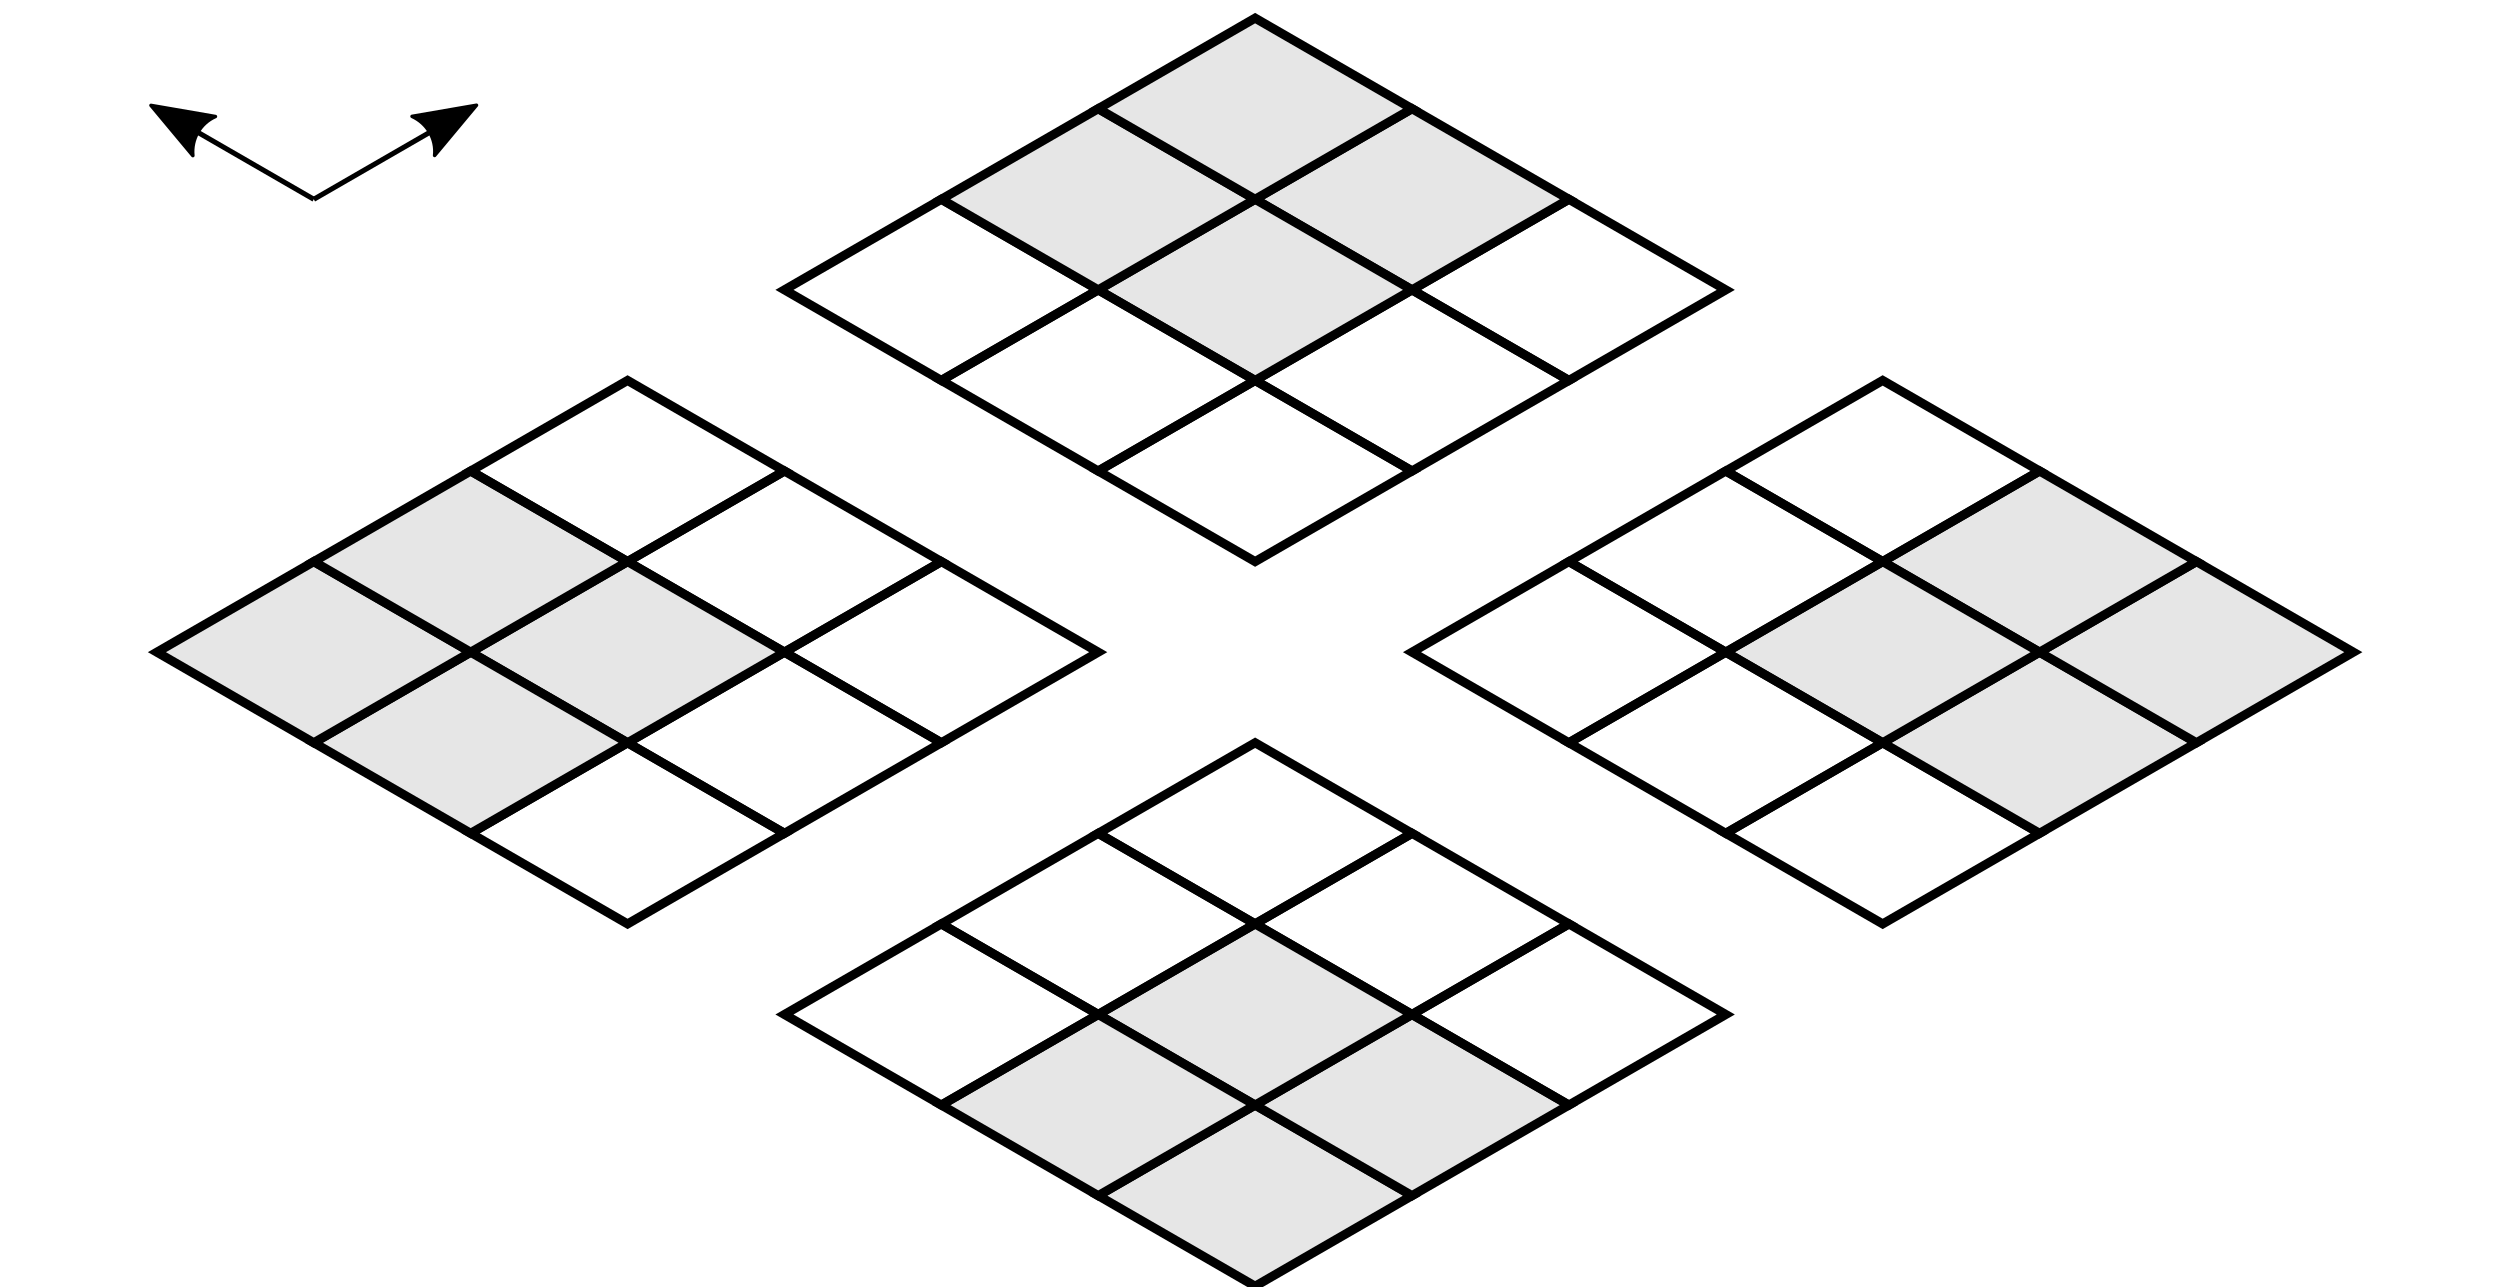
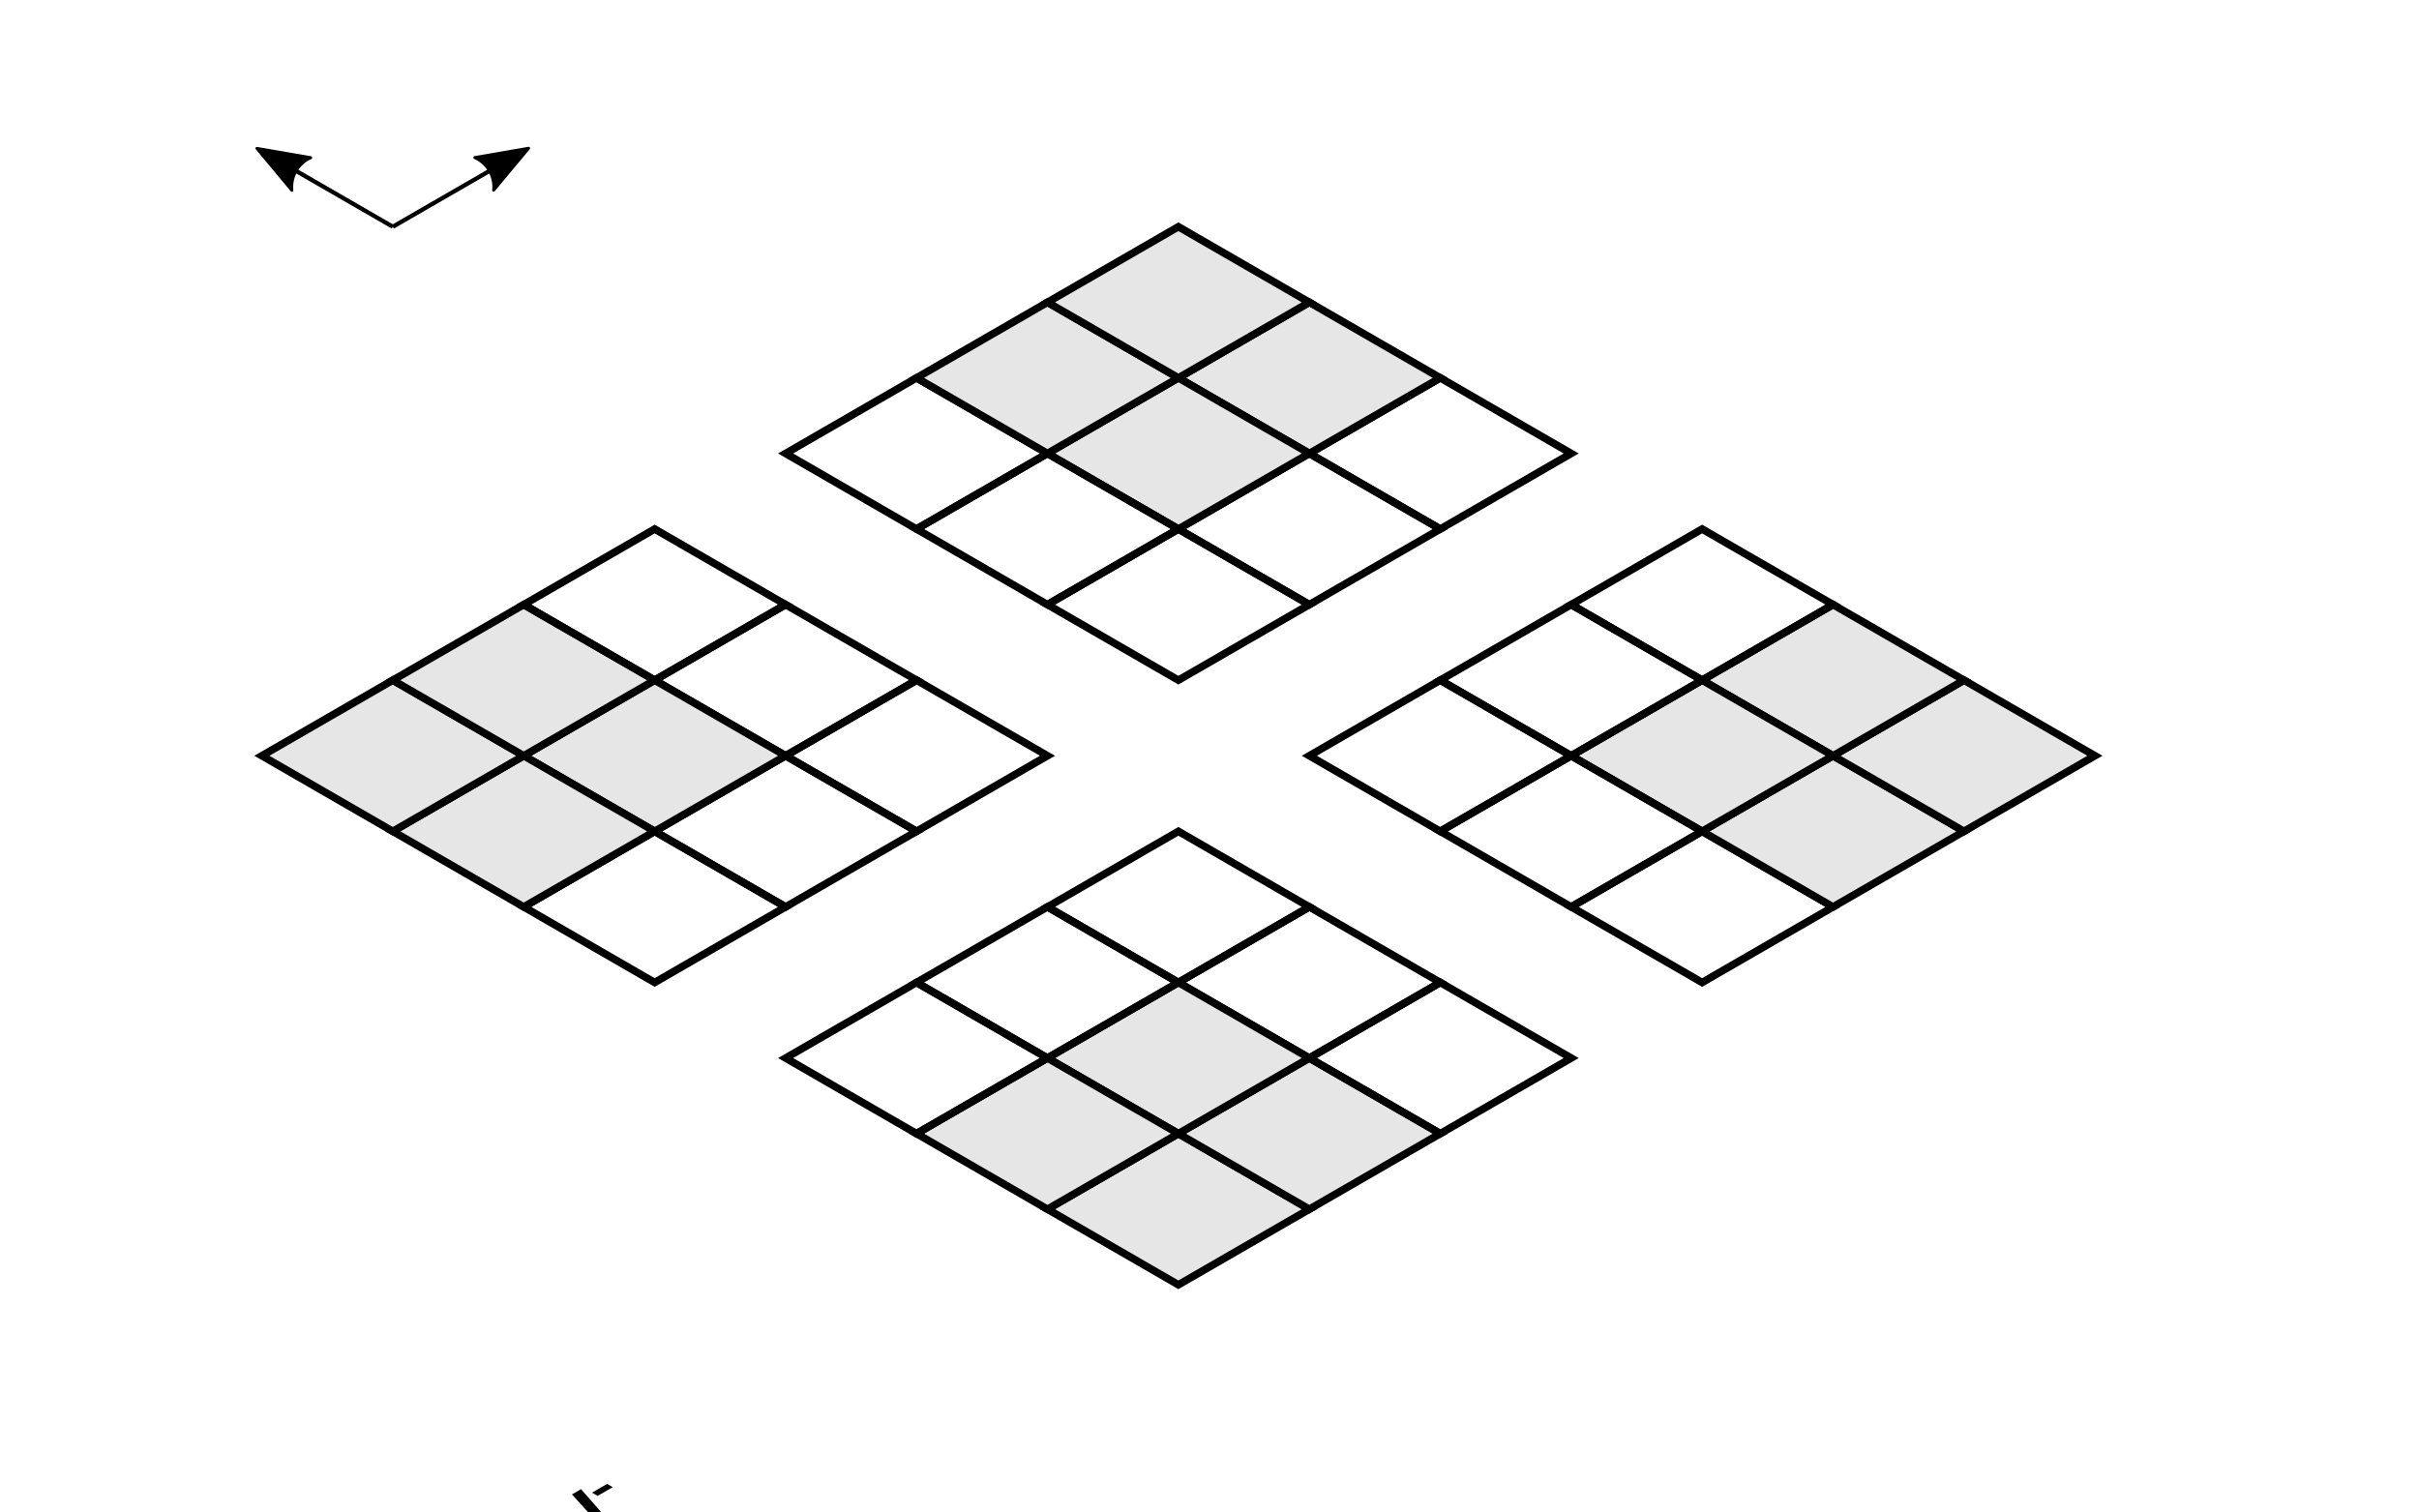
- <svg xmlns="http://www.w3.org/2000/svg" width="138mm" height="71mm" viewBox="0 0 488.976 251.575" id="svg4174" version="1.1">
+ <svg xmlns="http://www.w3.org/2000/svg" width="160mm" height="100mm" viewBox="0 0 566.929 354.331" id="svg4174" version="1.1">
  <defs id="defs4176">
    <marker orient="auto" refY="0" refX="0" id="Arrow2Lend" style="overflow:visible">
      <path id="path4451" style="fill:#000000;fill-opacity:1;fill-rule:evenodd;stroke:#000000;stroke-width:0.625;stroke-linejoin:round;stroke-opacity:1" d="M 8.719,4.034 -2.207,0.016 8.719,-4.002 c -1.745,2.372 -1.735,5.617 -6e-7,8.035 z" transform="matrix(-1.1,0,0,-1.1,-1.1,0)" />
    </marker>
    <marker orient="auto" refY="0" refX="0" id="Arrow2Lend-0" style="overflow:visible">
      <path id="path4451-8" style="fill:#000000;fill-opacity:1;fill-rule:evenodd;stroke:#000000;stroke-width:0.625;stroke-linejoin:round;stroke-opacity:1" d="M 8.719,4.034 -2.207,0.016 8.719,-4.002 c -1.745,2.372 -1.735,5.617 -6e-7,8.035 z" transform="matrix(-1.1,0,0,-1.1,-1.1,0)" />
    </marker>
  </defs>
-   <g id="layer1" transform="translate(0,-800.7874)">
-     <flowRoot xml:space="preserve" id="flowRoot4207" style="font-style:normal;font-weight:normal;font-size:40px;line-height:125%;font-family:sans-serif;text-align:center;letter-spacing:0px;word-spacing:0px;writing-mode:lr-tb;text-anchor:middle;fill:#000000;fill-opacity:1;stroke:none;stroke-width:1px;stroke-linecap:butt;stroke-linejoin:miter;stroke-opacity:1" transform="translate(61.37188,70.86613)">
+   <g id="layer1" transform="translate(0,-698.0315)">
+     <flowRoot xml:space="preserve" id="flowRoot4207" style="font-style:normal;font-weight:normal;font-size:40px;line-height:125%;font-family:sans-serif;text-align:center;letter-spacing:0px;word-spacing:0px;writing-mode:lr-tb;text-anchor:middle;fill:#000000;fill-opacity:1;stroke:none;stroke-width:1px;stroke-linecap:butt;stroke-linejoin:miter;stroke-opacity:1" transform="translate(92.05781,17.71653)">
      <flowRegion id="flowRegion4209">
        <rect id="rect4211" width="70.866" height="70.866" x="212.598" y="910.63" />
      </flowRegion>
      <flowPara id="flowPara4213" />
    </flowRoot>
-     <flowRoot xml:space="preserve" id="flowRoot4233" style="font-style:normal;font-weight:normal;font-size:15px;line-height:125%;font-family:sans-serif;text-align:center;letter-spacing:0px;word-spacing:0px;writing-mode:lr-tb;text-anchor:middle;fill:#000000;fill-opacity:1;stroke:none;stroke-width:1px;stroke-linecap:butt;stroke-linejoin:miter;stroke-opacity:1" transform="translate(61.37188,70.86613)">
+     <flowRoot xml:space="preserve" id="flowRoot4233" style="font-style:normal;font-weight:normal;font-size:15px;line-height:125%;font-family:sans-serif;text-align:center;letter-spacing:0px;word-spacing:0px;writing-mode:lr-tb;text-anchor:middle;fill:#000000;fill-opacity:1;stroke:none;stroke-width:1px;stroke-linecap:butt;stroke-linejoin:miter;stroke-opacity:1" transform="translate(92.05781,17.71653)">
      <flowRegion id="flowRegion4235">
        <rect id="rect4237" width="106.299" height="70.866" x="212.598" y="839.764" style="font-size:15px" />
      </flowRegion>
      <flowPara id="flowPara4239" />
    </flowRoot>
-     <flowRoot xml:space="preserve" id="flowRoot4245" style="font-style:normal;font-weight:normal;font-size:15px;line-height:125%;font-family:sans-serif;text-align:center;letter-spacing:0px;word-spacing:0px;writing-mode:lr-tb;text-anchor:middle;fill:#000000;fill-opacity:1;stroke:none;stroke-width:1px;stroke-linecap:butt;stroke-linejoin:miter;stroke-opacity:1" transform="translate(61.37188,70.86613)">
+     <flowRoot xml:space="preserve" id="flowRoot4245" style="font-style:normal;font-weight:normal;font-size:15px;line-height:125%;font-family:sans-serif;text-align:center;letter-spacing:0px;word-spacing:0px;writing-mode:lr-tb;text-anchor:middle;fill:#000000;fill-opacity:1;stroke:none;stroke-width:1px;stroke-linecap:butt;stroke-linejoin:miter;stroke-opacity:1" transform="translate(92.05781,17.71653)">
      <flowRegion id="flowRegion4247">
        <rect id="rect4249" width="92.058" height="88.583" x="245.488" y="839.764" style="font-size:15px" />
      </flowRegion>
      <flowPara id="flowPara4251" />
    </flowRoot>
-     <g id="g4385" transform="translate(92.05782,-124.0158)">
-       <g id="g4861-94" transform="translate(-337.5453,17.71654)">
-         <g id="g4400" transform="translate(-230.1446,434.0552)">
-           <path id="path4424" d="m 537.004,512.008 c 30.686,-17.717 30.686,-17.717 30.686,-17.717" style="fill:none;fill-rule:evenodd;stroke:#000000;stroke-width:0.999;stroke-linecap:butt;stroke-linejoin:miter;stroke-miterlimit:4;stroke-dasharray:none;stroke-opacity:1;marker-end:url(#Arrow2Lend)" />
-           <path id="path4424-8" d="M 537.004,512.008 506.318,494.291" style="fill:none;fill-rule:evenodd;stroke:#000000;stroke-width:0.999;stroke-linecap:butt;stroke-linejoin:miter;stroke-miterlimit:4;stroke-dasharray:none;stroke-opacity:1;marker-end:url(#Arrow2Lend-0)" />
-           <flowRoot transform="matrix(0.8660254,-0.5,1,0.5773503,-466.9056,142.44)" style="font-style:normal;font-weight:normal;font-size:40px;line-height:125%;font-family:sans-serif;text-align:center;letter-spacing:0px;word-spacing:0px;writing-mode:lr-tb;text-anchor:middle;fill:#000000;fill-opacity:1;stroke:none;stroke-width:1px;stroke-linecap:butt;stroke-linejoin:miter;stroke-opacity:1" id="flowRoot4253-18-58-07-8-9-5" xml:space="preserve">
-             <flowRegion id="flowRegion4255-964-6-5-6-35-7">
-               <rect y="822.047" x="214.802" height="35.433" width="61.372" id="rect4257-33-2-870-8-70-4" />
-             </flowRegion>
-             <flowPara style="font-size:15px" id="flowPara4259-38-84-4-38-81-1">X<flowSpan id="flowSpan4471-85" style="font-size:65%;baseline-shift:sub" />
-             </flowPara>
-           </flowRoot>
-           <flowRoot transform="matrix(0.8660254,-0.5,1,0.5773503,-547.3188,142.44)" style="font-style:normal;font-weight:normal;font-size:40px;line-height:125%;font-family:sans-serif;text-align:center;letter-spacing:0px;word-spacing:0px;writing-mode:lr-tb;text-anchor:middle;fill:#000000;fill-opacity:1;stroke:none;stroke-width:1px;stroke-linecap:butt;stroke-linejoin:miter;stroke-opacity:1" id="flowRoot4253-18-58-07-8-9-5-9" xml:space="preserve">
-             <flowRegion id="flowRegion4255-964-6-5-6-35-7-7">
-               <rect y="822.047" x="214.802" height="35.433" width="61.372" id="rect4257-33-2-870-8-70-4-5" />
-             </flowRegion>
-             <flowPara style="font-size:15px" id="flowPara4259-38-84-4-38-81-1-3">Y</flowPara>
-           </flowRoot>
-         </g>
-       </g>
+     <g id="g4429" transform="translate(1.728095e-5,-35.43307)">
+       <path id="path4424" d="m 92.058,786.614 c 30.686,-17.717 30.686,-17.717 30.686,-17.717" style="fill:none;fill-rule:evenodd;stroke:#000000;stroke-width:0.999;stroke-linecap:butt;stroke-linejoin:miter;stroke-miterlimit:4;stroke-dasharray:none;stroke-opacity:1;marker-end:url(#Arrow2Lend)" />
+       <path id="path4424-8" d="M 92.058,786.614 61.372,768.898" style="fill:none;fill-rule:evenodd;stroke:#000000;stroke-width:0.999;stroke-linecap:butt;stroke-linejoin:miter;stroke-miterlimit:4;stroke-dasharray:none;stroke-opacity:1;marker-end:url(#Arrow2Lend-0)" />
+       <flowRoot transform="matrix(0.8660254,-0.5,1,0.5773503,-911.8517,417.0463)" style="font-style:normal;font-weight:normal;font-size:40px;line-height:125%;font-family:sans-serif;text-align:center;letter-spacing:0px;word-spacing:0px;writing-mode:lr-tb;text-anchor:middle;fill:#000000;fill-opacity:1;stroke:none;stroke-width:1px;stroke-linecap:butt;stroke-linejoin:miter;stroke-opacity:1" id="flowRoot4253-18-58-07-8-9-5" xml:space="preserve">
+         <flowRegion id="flowRegion4255-964-6-5-6-35-7">
+           <rect y="822.047" x="214.802" height="35.433" width="61.372" id="rect4257-33-2-870-8-70-4" />
+         </flowRegion>
+         <flowPara style="font-size:15px" id="flowPara4259-38-84-4-38-81-1">X<flowSpan id="flowSpan4471-85" style="font-size:65%;baseline-shift:sub" />
+         </flowPara>
+       </flowRoot>
+       <flowRoot transform="matrix(0.8660254,-0.5,1,0.5773503,-992.265,417.0463)" style="font-style:normal;font-weight:normal;font-size:40px;line-height:125%;font-family:sans-serif;text-align:center;letter-spacing:0px;word-spacing:0px;writing-mode:lr-tb;text-anchor:middle;fill:#000000;fill-opacity:1;stroke:none;stroke-width:1px;stroke-linecap:butt;stroke-linejoin:miter;stroke-opacity:1" id="flowRoot4253-18-58-07-8-9-5-9" xml:space="preserve">
+         <flowRegion id="flowRegion4255-964-6-5-6-35-7-7">
+           <rect y="822.047" x="214.802" height="35.433" width="61.372" id="rect4257-33-2-870-8-70-4-5" />
+         </flowRegion>
+         <flowPara style="font-size:15px" id="flowPara4259-38-84-4-38-81-1-3">Y</flowPara>
+       </flowRoot>
    </g>
-     <g id="g4303" transform="translate(-122.7438,531.4961)">
+     <text transform="matrix(0.8660254,-0.5,1,0.5773503,0,0)" id="text4251" y="824.8" x="-534.088" style="font-style:normal;font-weight:normal;font-size:40px;line-height:125%;font-family:sans-serif;text-align:center;letter-spacing:0px;word-spacing:0px;writing-mode:lr-tb;text-anchor:middle;fill:#000000;fill-opacity:1;stroke:none;stroke-width:1px;stroke-linecap:butt;stroke-linejoin:miter;stroke-opacity:1" xml:space="preserve">
+       <tspan y="824.8" x="-534.088" id="tspan4253">o<tspan id="tspan4303" style="font-size:65%;baseline-shift:sub">x<tspan id="tspan4305" style="font-size:65%;baseline-shift:super">+</tspan>y<tspan id="tspan4307" style="font-size:65%;baseline-shift:super">+</tspan>
+         </tspan>
+       </tspan>
+     </text>
+     <text transform="matrix(0.8660254,-0.5,1,0.5773503,0,0)" id="text4255" y="972.512" x="-531.513" style="font-style:normal;font-weight:normal;font-size:40px;line-height:125%;font-family:sans-serif;text-align:center;letter-spacing:0px;word-spacing:0px;writing-mode:lr-tb;text-anchor:middle;fill:#000000;fill-opacity:1;stroke:none;stroke-width:1px;stroke-linecap:butt;stroke-linejoin:miter;stroke-opacity:1" xml:space="preserve">
+       <tspan y="972.512" x="-531.513" id="tspan4257">o<tspan id="tspan4291" style="font-size:65%;baseline-shift:sub">x<tspan id="tspan4293" style="font-size:65%;baseline-shift:super">+</tspan>y<tspan id="tspan4295" style="font-size:65%;baseline-shift:super">-</tspan>
+         </tspan>
+       </tspan>
+     </text>
+     <text transform="matrix(0.8660254,-0.5,1,0.5773503,0,0)" id="text4259" y="830.233" x="-897.262" style="font-style:normal;font-weight:normal;font-size:40px;line-height:125%;font-family:sans-serif;text-align:center;letter-spacing:0px;word-spacing:0px;writing-mode:lr-tb;text-anchor:middle;fill:#000000;fill-opacity:1;stroke:none;stroke-width:1px;stroke-linecap:butt;stroke-linejoin:miter;stroke-opacity:1" xml:space="preserve">
+       <tspan y="830.233" x="-897.262" id="tspan4261">o<tspan id="tspan4297" style="font-size:65%;baseline-shift:sub">x<tspan id="tspan4299" style="font-size:65%;baseline-shift:super">-</tspan>y<tspan id="tspan4301" style="font-size:65%;baseline-shift:super">+</tspan>
+         </tspan>
+       </tspan>
+     </text>
+     <text transform="matrix(0.8660254,-0.5,1,0.5773503,0,0)" id="text4263" y="983.662" x="-901.289" style="font-style:normal;font-weight:normal;font-size:40px;line-height:125%;font-family:sans-serif;text-align:center;letter-spacing:0px;word-spacing:0px;writing-mode:lr-tb;text-anchor:middle;fill:#000000;fill-opacity:1;stroke:none;stroke-width:1px;stroke-linecap:butt;stroke-linejoin:miter;stroke-opacity:1" xml:space="preserve">
+       <tspan y="983.662" x="-901.289" id="tspan4265">o<tspan id="tspan4267" style="font-size:65%;baseline-shift:sub">x<tspan id="tspan4269" style="font-size:65%;baseline-shift:super">-</tspan>y<tspan id="tspan4279" style="font-size:65%;baseline-shift:super">-</tspan>
+         </tspan>
+       </tspan>
+     </text>
+     <g id="g4303" transform="translate(-92.05783,478.3465)">
      <path id="path4243-3-2-91-88-5-7" d="m 368.231,379.134 30.686,-17.717 -30.686,-17.717 -30.686,17.717 z" style="fill:none;fill-rule:evenodd;stroke:#000000;stroke-width:1.772;stroke-linecap:square;stroke-linejoin:miter;stroke-miterlimit:4;stroke-dasharray:none;stroke-opacity:1" />
      <path id="path4243-3-2-91-88-5-7-0" d="m 398.917,361.417 30.686,-17.717 -30.686,-17.717 -30.686,17.717 z" style="fill:none;fill-rule:evenodd;stroke:#000000;stroke-width:1.772;stroke-linecap:square;stroke-linejoin:miter;stroke-miterlimit:4;stroke-dasharray:none;stroke-opacity:1" />
      <path id="path4243-3-2-91-88-5-7-3" d="m 429.603,343.701 30.686,-17.717 -30.686,-17.717 -30.686,17.717 z" style="fill:none;fill-rule:evenodd;stroke:#000000;stroke-width:1.772;stroke-linecap:square;stroke-linejoin:miter;stroke-miterlimit:4;stroke-dasharray:none;stroke-opacity:1" />
      <path id="path4243-3-2-91-88-5-7-09" d="m 398.917,325.984 30.686,-17.717 -30.686,-17.717 -30.686,17.717 z" style="fill:#e6e6e6;fill-opacity:1;fill-rule:evenodd;stroke:#000000;stroke-width:1.772;stroke-linecap:square;stroke-linejoin:miter;stroke-miterlimit:4;stroke-dasharray:none;stroke-opacity:1" />
      <path id="path4243-3-2-91-88-5-7-2" d="m 368.231,343.701 30.686,-17.717 -30.686,-17.717 -30.686,17.717 z" style="fill:#e6e6e6;fill-opacity:1;fill-rule:evenodd;stroke:#000000;stroke-width:1.772;stroke-linecap:square;stroke-linejoin:miter;stroke-miterlimit:4;stroke-dasharray:none;stroke-opacity:1" />
      <path id="path4243-3-2-91-88-5-7-5" d="m 337.545,361.417 30.686,-17.717 -30.686,-17.717 -30.686,17.717 z" style="fill:none;fill-rule:evenodd;stroke:#000000;stroke-width:1.772;stroke-linecap:square;stroke-linejoin:miter;stroke-miterlimit:4;stroke-dasharray:none;stroke-opacity:1" />
      <path id="path4243-3-2-91-88-5-7-4" d="m 306.859,343.701 30.686,-17.717 -30.686,-17.717 -30.686,17.717 z" style="fill:none;fill-rule:evenodd;stroke:#000000;stroke-width:1.772;stroke-linecap:square;stroke-linejoin:miter;stroke-miterlimit:4;stroke-dasharray:none;stroke-opacity:1" />
      <path id="path4243-3-2-91-88-5-7-05" d="m 337.545,325.984 30.686,-17.717 -30.686,-17.717 -30.686,17.717 z" style="fill:#e6e6e6;fill-opacity:1;fill-rule:evenodd;stroke:#000000;stroke-width:1.772;stroke-linecap:square;stroke-linejoin:miter;stroke-miterlimit:4;stroke-dasharray:none;stroke-opacity:1" />
      <path id="path4243-3-2-91-88-5-7-9" d="m 368.231,308.268 30.686,-17.717 -30.686,-17.717 -30.686,17.717 z" style="fill:#e6e6e6;fill-opacity:1;fill-rule:evenodd;stroke:#000000;stroke-width:1.772;stroke-linecap:square;stroke-linejoin:miter;stroke-miterlimit:4;stroke-dasharray:none;stroke-opacity:1" />
    </g>
-     <g id="g4314" transform="translate(-2.6233572e-7,602.3622)">
+     <g id="g4314" transform="translate(30.68594,549.2126)">
      <path id="path4243-3-2-91-88-5-7-46" d="M 122.744,379.134 153.43,361.417 122.744,343.701 92.058,361.417 Z" style="fill:none;fill-rule:evenodd;stroke:#000000;stroke-width:1.772;stroke-linecap:square;stroke-linejoin:miter;stroke-miterlimit:4;stroke-dasharray:none;stroke-opacity:1" />
      <path id="path4243-3-2-91-88-5-7-0-9" d="m 153.43,361.417 30.686,-17.717 -30.686,-17.717 -30.686,17.717 z" style="fill:none;fill-rule:evenodd;stroke:#000000;stroke-width:1.772;stroke-linecap:square;stroke-linejoin:miter;stroke-miterlimit:4;stroke-dasharray:none;stroke-opacity:1" />
      <path id="path4243-3-2-91-88-5-7-3-2" d="m 184.116,343.701 30.686,-17.717 -30.686,-17.717 -30.686,17.717 z" style="fill:none;fill-rule:evenodd;stroke:#000000;stroke-width:1.772;stroke-linecap:square;stroke-linejoin:miter;stroke-miterlimit:4;stroke-dasharray:none;stroke-opacity:1" />
      <path id="path4243-3-2-91-88-5-7-09-2" d="m 153.43,325.984 30.686,-17.717 -30.686,-17.717 -30.686,17.717 z" style="fill:none;fill-rule:evenodd;stroke:#000000;stroke-width:1.772;stroke-linecap:square;stroke-linejoin:miter;stroke-miterlimit:4;stroke-dasharray:none;stroke-opacity:1" />
      <path id="path4243-3-2-91-88-5-7-2-4" d="M 122.744,343.701 153.43,325.984 122.744,308.268 92.058,325.984 Z" style="fill:#e6e6e6;fill-opacity:1;fill-rule:evenodd;stroke:#000000;stroke-width:1.772;stroke-linecap:square;stroke-linejoin:miter;stroke-miterlimit:4;stroke-dasharray:none;stroke-opacity:1" />
      <path id="path4243-3-2-91-88-5-7-5-7" d="M 92.058,361.417 122.744,343.701 92.058,325.984 61.372,343.701 Z" style="fill:#e6e6e6;fill-opacity:1;fill-rule:evenodd;stroke:#000000;stroke-width:1.772;stroke-linecap:square;stroke-linejoin:miter;stroke-miterlimit:4;stroke-dasharray:none;stroke-opacity:1" />
      <path id="path4243-3-2-91-88-5-7-4-7" d="m 61.372,343.701 30.686,-17.717 -30.686,-17.717 -30.686,17.717 z" style="fill:#e6e6e6;fill-opacity:1;fill-rule:evenodd;stroke:#000000;stroke-width:1.772;stroke-linecap:square;stroke-linejoin:miter;stroke-miterlimit:4;stroke-dasharray:none;stroke-opacity:1" />
      <path id="path4243-3-2-91-88-5-7-05-5" d="M 92.058,325.984 122.744,308.268 92.058,290.551 61.372,308.268 Z" style="fill:#e6e6e6;fill-opacity:1;fill-rule:evenodd;stroke:#000000;stroke-width:1.772;stroke-linecap:square;stroke-linejoin:miter;stroke-miterlimit:4;stroke-dasharray:none;stroke-opacity:1" />
      <path id="path4243-3-2-91-88-5-7-9-4" d="M 122.744,308.268 153.43,290.551 122.744,272.835 92.058,290.551 Z" style="fill:none;fill-rule:evenodd;stroke:#000000;stroke-width:1.772;stroke-linecap:square;stroke-linejoin:miter;stroke-miterlimit:4;stroke-dasharray:none;stroke-opacity:1" />
    </g>
-     <g id="g4292" transform="translate(-1.2623357e-6,744.0945)">
+     <g id="g4292" transform="translate(30.68593,690.9449)">
      <path id="path4243-3-2-91-88-5-7-8" d="m 368.231,237.402 30.686,-17.717 -30.686,-17.717 -30.686,17.717 z" style="fill:none;fill-rule:evenodd;stroke:#000000;stroke-width:1.772;stroke-linecap:square;stroke-linejoin:miter;stroke-miterlimit:4;stroke-dasharray:none;stroke-opacity:1" />
      <path id="path4243-3-2-91-88-5-7-0-1" d="m 398.917,219.685 30.686,-17.717 -30.686,-17.717 -30.686,17.717 z" style="fill:#e6e6e6;fill-opacity:1;fill-rule:evenodd;stroke:#000000;stroke-width:1.772;stroke-linecap:square;stroke-linejoin:miter;stroke-miterlimit:4;stroke-dasharray:none;stroke-opacity:1" />
      <path id="path4243-3-2-91-88-5-7-3-28" d="m 429.603,201.968 30.686,-17.717 -30.686,-17.717 -30.686,17.717 z" style="fill:#e6e6e6;fill-opacity:1;fill-rule:evenodd;stroke:#000000;stroke-width:1.772;stroke-linecap:square;stroke-linejoin:miter;stroke-miterlimit:4;stroke-dasharray:none;stroke-opacity:1" />
      <path id="path4243-3-2-91-88-5-7-09-9" d="m 398.917,184.252 30.686,-17.717 -30.686,-17.717 -30.686,17.717 z" style="fill:#e6e6e6;fill-opacity:1;fill-rule:evenodd;stroke:#000000;stroke-width:1.772;stroke-linecap:square;stroke-linejoin:miter;stroke-miterlimit:4;stroke-dasharray:none;stroke-opacity:1" />
      <path id="path4243-3-2-91-88-5-7-2-3" d="m 368.231,201.968 30.686,-17.717 -30.686,-17.717 -30.686,17.717 z" style="fill:#e6e6e6;fill-opacity:1;fill-rule:evenodd;stroke:#000000;stroke-width:1.772;stroke-linecap:square;stroke-linejoin:miter;stroke-miterlimit:4;stroke-dasharray:none;stroke-opacity:1" />
      <path id="path4243-3-2-91-88-5-7-5-6" d="m 337.545,219.685 30.686,-17.717 -30.686,-17.717 -30.686,17.717 z" style="fill:none;fill-rule:evenodd;stroke:#000000;stroke-width:1.772;stroke-linecap:square;stroke-linejoin:miter;stroke-miterlimit:4;stroke-dasharray:none;stroke-opacity:1" />
      <path id="path4243-3-2-91-88-5-7-4-8" d="m 306.859,201.968 30.686,-17.717 -30.686,-17.717 -30.686,17.717 z" style="fill:none;fill-rule:evenodd;stroke:#000000;stroke-width:1.772;stroke-linecap:square;stroke-linejoin:miter;stroke-miterlimit:4;stroke-dasharray:none;stroke-opacity:1" />
      <path id="path4243-3-2-91-88-5-7-05-0" d="m 337.545,184.252 30.686,-17.717 -30.686,-17.717 -30.686,17.717 z" style="fill:none;fill-rule:evenodd;stroke:#000000;stroke-width:1.772;stroke-linecap:square;stroke-linejoin:miter;stroke-miterlimit:4;stroke-dasharray:none;stroke-opacity:1" />
      <path id="path4243-3-2-91-88-5-7-9-2" d="m 368.231,166.535 30.686,-17.717 -30.686,-17.717 -30.686,17.717 z" style="fill:none;fill-rule:evenodd;stroke:#000000;stroke-width:1.772;stroke-linecap:square;stroke-linejoin:miter;stroke-miterlimit:4;stroke-dasharray:none;stroke-opacity:1" />
    </g>
-     <g id="g4325" transform="translate(122.7438,814.9606)">
+     <g id="g4325" transform="translate(153.4297,761.811)">
      <path id="path4243-3-2-91-88-5-7-46-1" d="m 122.744,237.402 30.686,-17.717 -30.686,-17.717 -30.686,17.717 z" style="fill:#e6e6e6;fill-opacity:1;fill-rule:evenodd;stroke:#000000;stroke-width:1.772;stroke-linecap:square;stroke-linejoin:miter;stroke-miterlimit:4;stroke-dasharray:none;stroke-opacity:1" />
      <path id="path4243-3-2-91-88-5-7-0-9-0" d="m 153.43,219.685 30.686,-17.717 -30.686,-17.717 -30.686,17.717 z" style="fill:#e6e6e6;fill-opacity:1;fill-rule:evenodd;stroke:#000000;stroke-width:1.772;stroke-linecap:square;stroke-linejoin:miter;stroke-miterlimit:4;stroke-dasharray:none;stroke-opacity:1" />
      <path id="path4243-3-2-91-88-5-7-3-2-5" d="m 184.116,201.968 30.686,-17.717 -30.686,-17.717 -30.686,17.717 z" style="fill:none;fill-rule:evenodd;stroke:#000000;stroke-width:1.772;stroke-linecap:square;stroke-linejoin:miter;stroke-miterlimit:4;stroke-dasharray:none;stroke-opacity:1" />
      <path id="path4243-3-2-91-88-5-7-09-2-1" d="m 153.43,184.252 30.686,-17.717 -30.686,-17.717 -30.686,17.717 z" style="fill:none;fill-rule:evenodd;stroke:#000000;stroke-width:1.772;stroke-linecap:square;stroke-linejoin:miter;stroke-miterlimit:4;stroke-dasharray:none;stroke-opacity:1" />
      <path id="path4243-3-2-91-88-5-7-2-4-1" d="m 122.744,201.968 30.686,-17.717 -30.686,-17.717 -30.686,17.717 z" style="fill:#e6e6e6;fill-opacity:1;fill-rule:evenodd;stroke:#000000;stroke-width:1.772;stroke-linecap:square;stroke-linejoin:miter;stroke-miterlimit:4;stroke-dasharray:none;stroke-opacity:1" />
      <path id="path4243-3-2-91-88-5-7-5-7-0" d="M 92.058,219.685 122.744,201.968 92.058,184.252 61.372,201.968 Z" style="fill:#e6e6e6;fill-opacity:1;fill-rule:evenodd;stroke:#000000;stroke-width:1.772;stroke-linecap:square;stroke-linejoin:miter;stroke-miterlimit:4;stroke-dasharray:none;stroke-opacity:1" />
      <path id="path4243-3-2-91-88-5-7-4-7-8" d="m 61.372,201.968 30.686,-17.717 -30.686,-17.717 -30.686,17.717 z" style="fill:none;fill-rule:evenodd;stroke:#000000;stroke-width:1.772;stroke-linecap:square;stroke-linejoin:miter;stroke-miterlimit:4;stroke-dasharray:none;stroke-opacity:1" />
      <path id="path4243-3-2-91-88-5-7-05-5-5" d="M 92.058,184.252 122.744,166.535 92.058,148.819 61.372,166.535 Z" style="fill:none;fill-rule:evenodd;stroke:#000000;stroke-width:1.772;stroke-linecap:square;stroke-linejoin:miter;stroke-miterlimit:4;stroke-dasharray:none;stroke-opacity:1" />
      <path id="path4243-3-2-91-88-5-7-9-4-0" d="m 122.744,166.535 30.686,-17.717 -30.686,-17.717 -30.686,17.717 z" style="fill:none;fill-rule:evenodd;stroke:#000000;stroke-width:1.772;stroke-linecap:square;stroke-linejoin:miter;stroke-miterlimit:4;stroke-dasharray:none;stroke-opacity:1" />
    </g>
  </g>
</svg>
